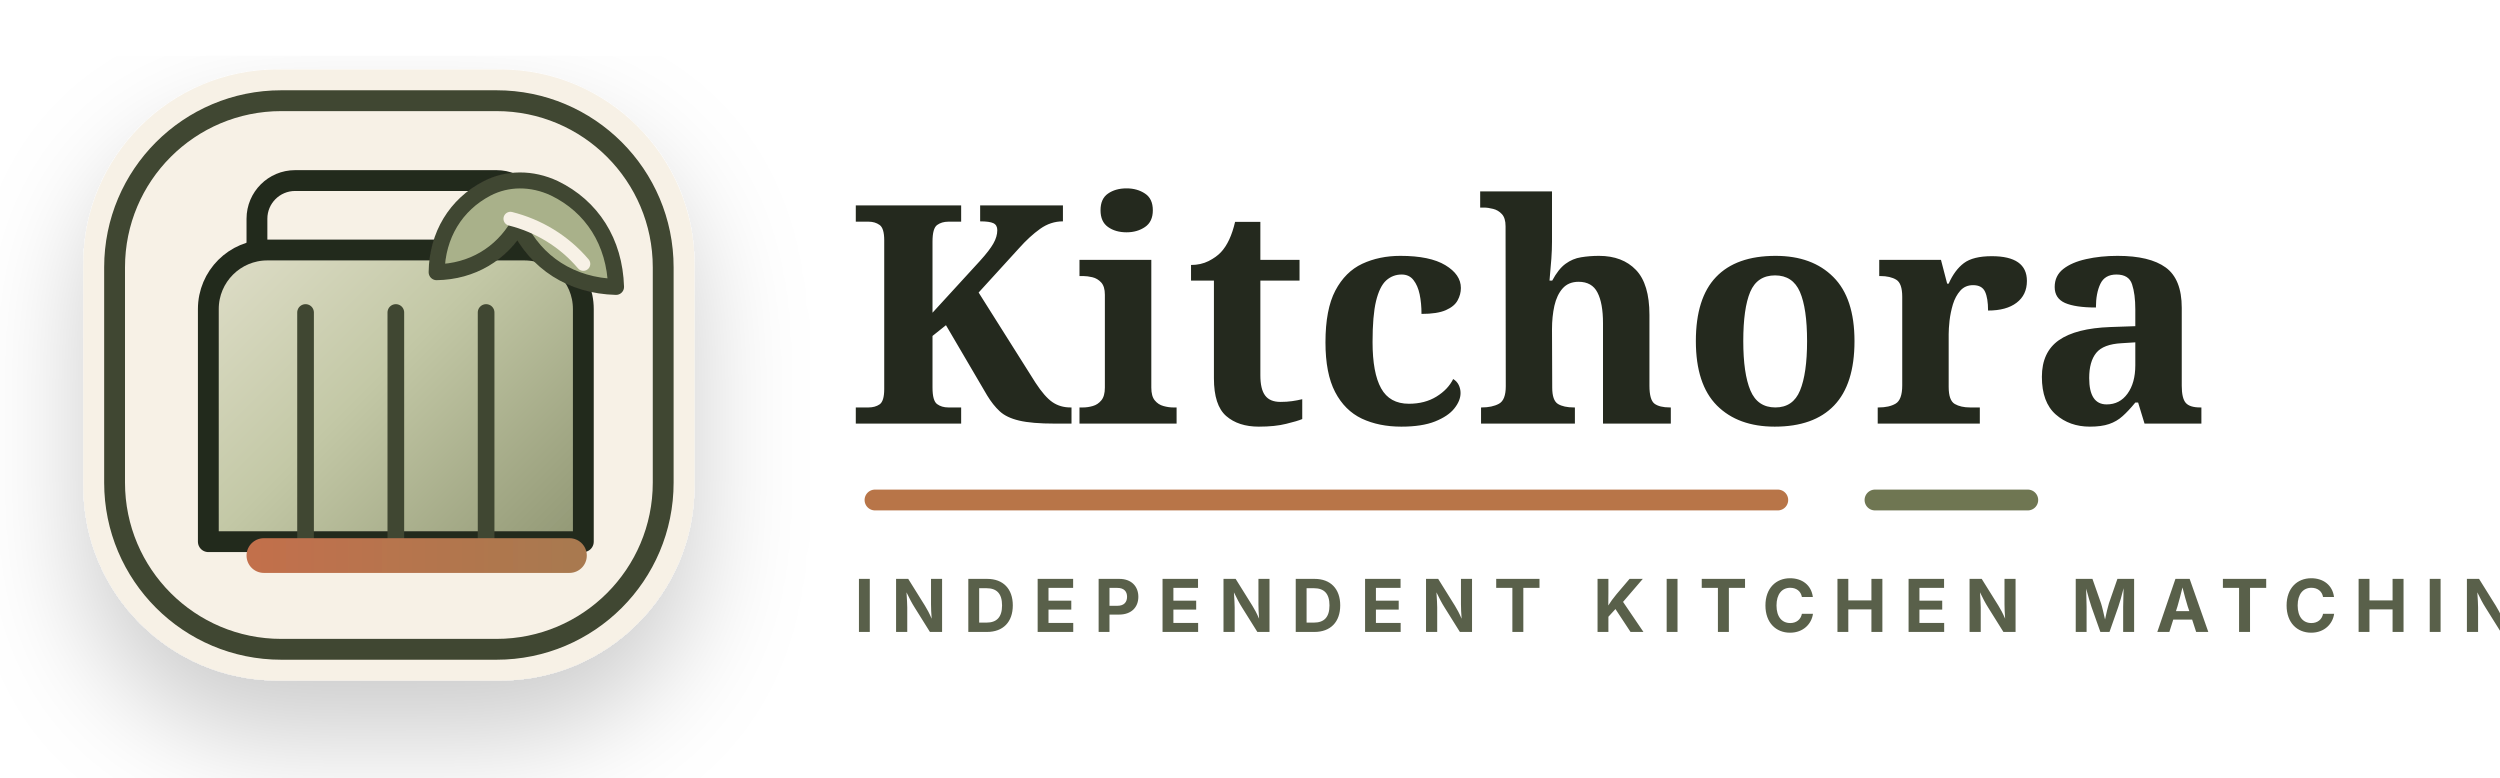
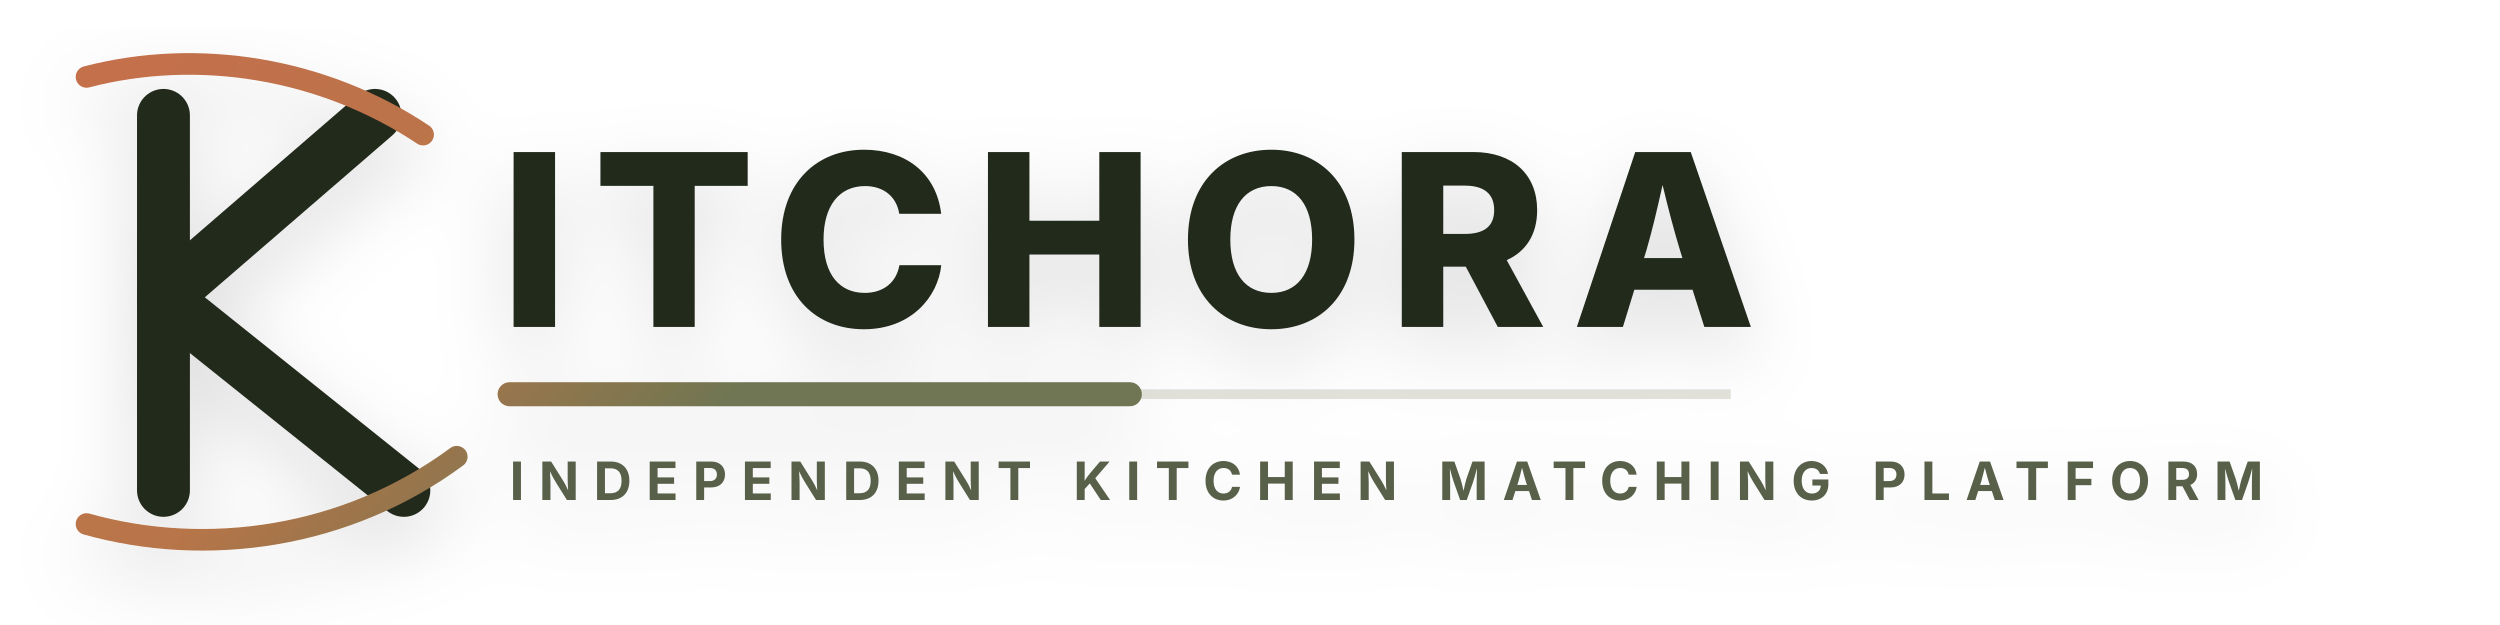
- <svg xmlns="http://www.w3.org/2000/svg" width="360" height="112" viewBox="0 0 360 112" fill="none" role="img" aria-labelledby="kitchora-logo-title kitchora-logo-desc">
+ <svg xmlns="http://www.w3.org/2000/svg" width="520" height="130" viewBox="0 0 520 130" fill="none" role="img" aria-labelledby="kitchora-logo-title kitchora-logo-desc">
  <defs>
-     <linearGradient id="kitchoraMarkGradient" x1="17" y1="14" x2="101" y2="98" gradientUnits="userSpaceOnUse">
-       <stop offset="0" stop-color="#F7F1E6" />
-       <stop offset="0.46" stop-color="#C3C8A6" />
+     <linearGradient id="kitchoraAccent" x1="18" y1="18" x2="120" y2="116" gradientUnits="userSpaceOnUse">
+       <stop offset="0" stop-color="#C46F4C" />
+       <stop offset="0.55" stop-color="#B87548" />
      <stop offset="1" stop-color="#6F7652" />
    </linearGradient>
-     <linearGradient id="kitchoraCopperGradient" x1="33" y1="79" x2="82" y2="79" gradientUnits="userSpaceOnUse">
-       <stop offset="0" stop-color="#C46F4C" />
-       <stop offset="1" stop-color="#A9794F" />
-     </linearGradient>
-     <filter id="kitchoraSoftShadow" x="0" y="0" width="120" height="120" filterUnits="userSpaceOnUse" color-interpolation-filters="sRGB">
-       <feDropShadow dx="0" dy="8" stdDeviation="8" flood-color="#080B06" flood-opacity="0.20" />
+     <filter id="kitchoraShadow" x="0" y="0" width="520" height="130" filterUnits="userSpaceOnUse" color-interpolation-filters="sRGB">
+       <feDropShadow dx="0" dy="6" stdDeviation="8" flood-color="#080B06" flood-opacity="0.14" />
    </filter>
  </defs>
-   <g filter="url(#kitchoraSoftShadow)">
-     <rect x="12" y="10" width="88" height="88" rx="28" fill="#F7F1E6" />
-     <rect x="16.5" y="14.5" width="79" height="79" rx="24" stroke="#3F4631" stroke-width="3" />
-     <path d="M30 44.5C30 39.806 33.806 36 38.5 36H75.5C80.194 36 84 39.806 84 44.5V78H30V44.5Z" fill="url(#kitchoraMarkGradient)" stroke="#24291E" stroke-width="3" stroke-linejoin="round" />
-     <path d="M37 36V31.5C37 28.462 39.462 26 42.5 26H71.5C74.538 26 77 28.462 77 31.5V36" stroke="#24291E" stroke-width="3" stroke-linecap="round" />
-     <path d="M44 45V77.5" stroke="#3F4631" stroke-width="2.4" stroke-linecap="round" />
-     <path d="M57 45V77.5" stroke="#3F4631" stroke-width="2.4" stroke-linecap="round" />
-     <path d="M70 45V77.5" stroke="#3F4631" stroke-width="2.4" stroke-linecap="round" />
-     <path d="M38 80H82" stroke="url(#kitchoraCopperGradient)" stroke-width="5" stroke-linecap="round" />
-     <path d="M79.834 27.112C85.246 29.732 88.516 34.831 88.711 41.315C82.273 41.151 77.182 37.82 74.606 32.424C72.182 36.545 67.977 39.114 62.874 39.196C62.945 33.836 65.673 29.464 70.088 27.155C73.025 25.618 76.569 25.582 79.834 27.112Z" fill="#A9B18A" stroke="#3F4631" stroke-width="2.3" stroke-linejoin="round" />
-     <path d="M73.5 31.5C77.5 32.5 81.2 34.7 84 38" stroke="#F7F1E6" stroke-width="2" stroke-linecap="round" />
-   </g>
-   <g>
-     <text x="122" y="61" fill="#24291E" font-family="Cormorant Garamond, Playfair Display, Georgia, serif" font-size="44" font-weight="700" letter-spacing="0.4">
-             Kitchora
-         </text>
-     <path d="M126 72H256" stroke="#B87548" stroke-width="3" stroke-linecap="round" />
-     <path d="M270 72H292" stroke="#6F7652" stroke-width="3" stroke-linecap="round" />
-     <text x="123" y="91" fill="#59604A" font-family="Manrope, Inter, Arial, sans-serif" font-size="10.5" font-weight="700" letter-spacing="2.4">
-             INDEPENDENT KITCHEN MATCHING PLATFORM
-         </text>
+   <g filter="url(#kitchoraShadow)">
+     <path d="M34 24V102" stroke="#24291E" stroke-width="11" stroke-linecap="round" />
+     <path d="M34 62L78 24" stroke="#24291E" stroke-width="11" stroke-linecap="round" />
+     <path d="M34 62L84 102" stroke="#24291E" stroke-width="11" stroke-linecap="round" />
+     <path d="M18 16C41 10 67 14 88 28" stroke="url(#kitchoraAccent)" stroke-width="4.5" stroke-linecap="round" />
+     <path d="M18 109C43 116 72 112 95 95" stroke="url(#kitchoraAccent)" stroke-width="4.5" stroke-linecap="round" />
+     <text x="104" y="68" fill="#24291E" font-family="Inter, Manrope, Arial, sans-serif" font-size="50" font-weight="800" letter-spacing="5">
+       ITCHORA
+     </text>
+     <path d="M106 82H360" stroke="#24291E" stroke-opacity="0.14" stroke-width="2" />
+     <path d="M106 82H235" stroke="url(#kitchoraAccent)" stroke-width="5" stroke-linecap="round" />
+     <text x="106" y="104" fill="#59604A" font-family="Inter, Manrope, Arial, sans-serif" font-size="11" font-weight="700" letter-spacing="3">
+       INDEPENDENT KITCHEN MATCHING PLATFORM
+     </text>
  </g>
</svg>
